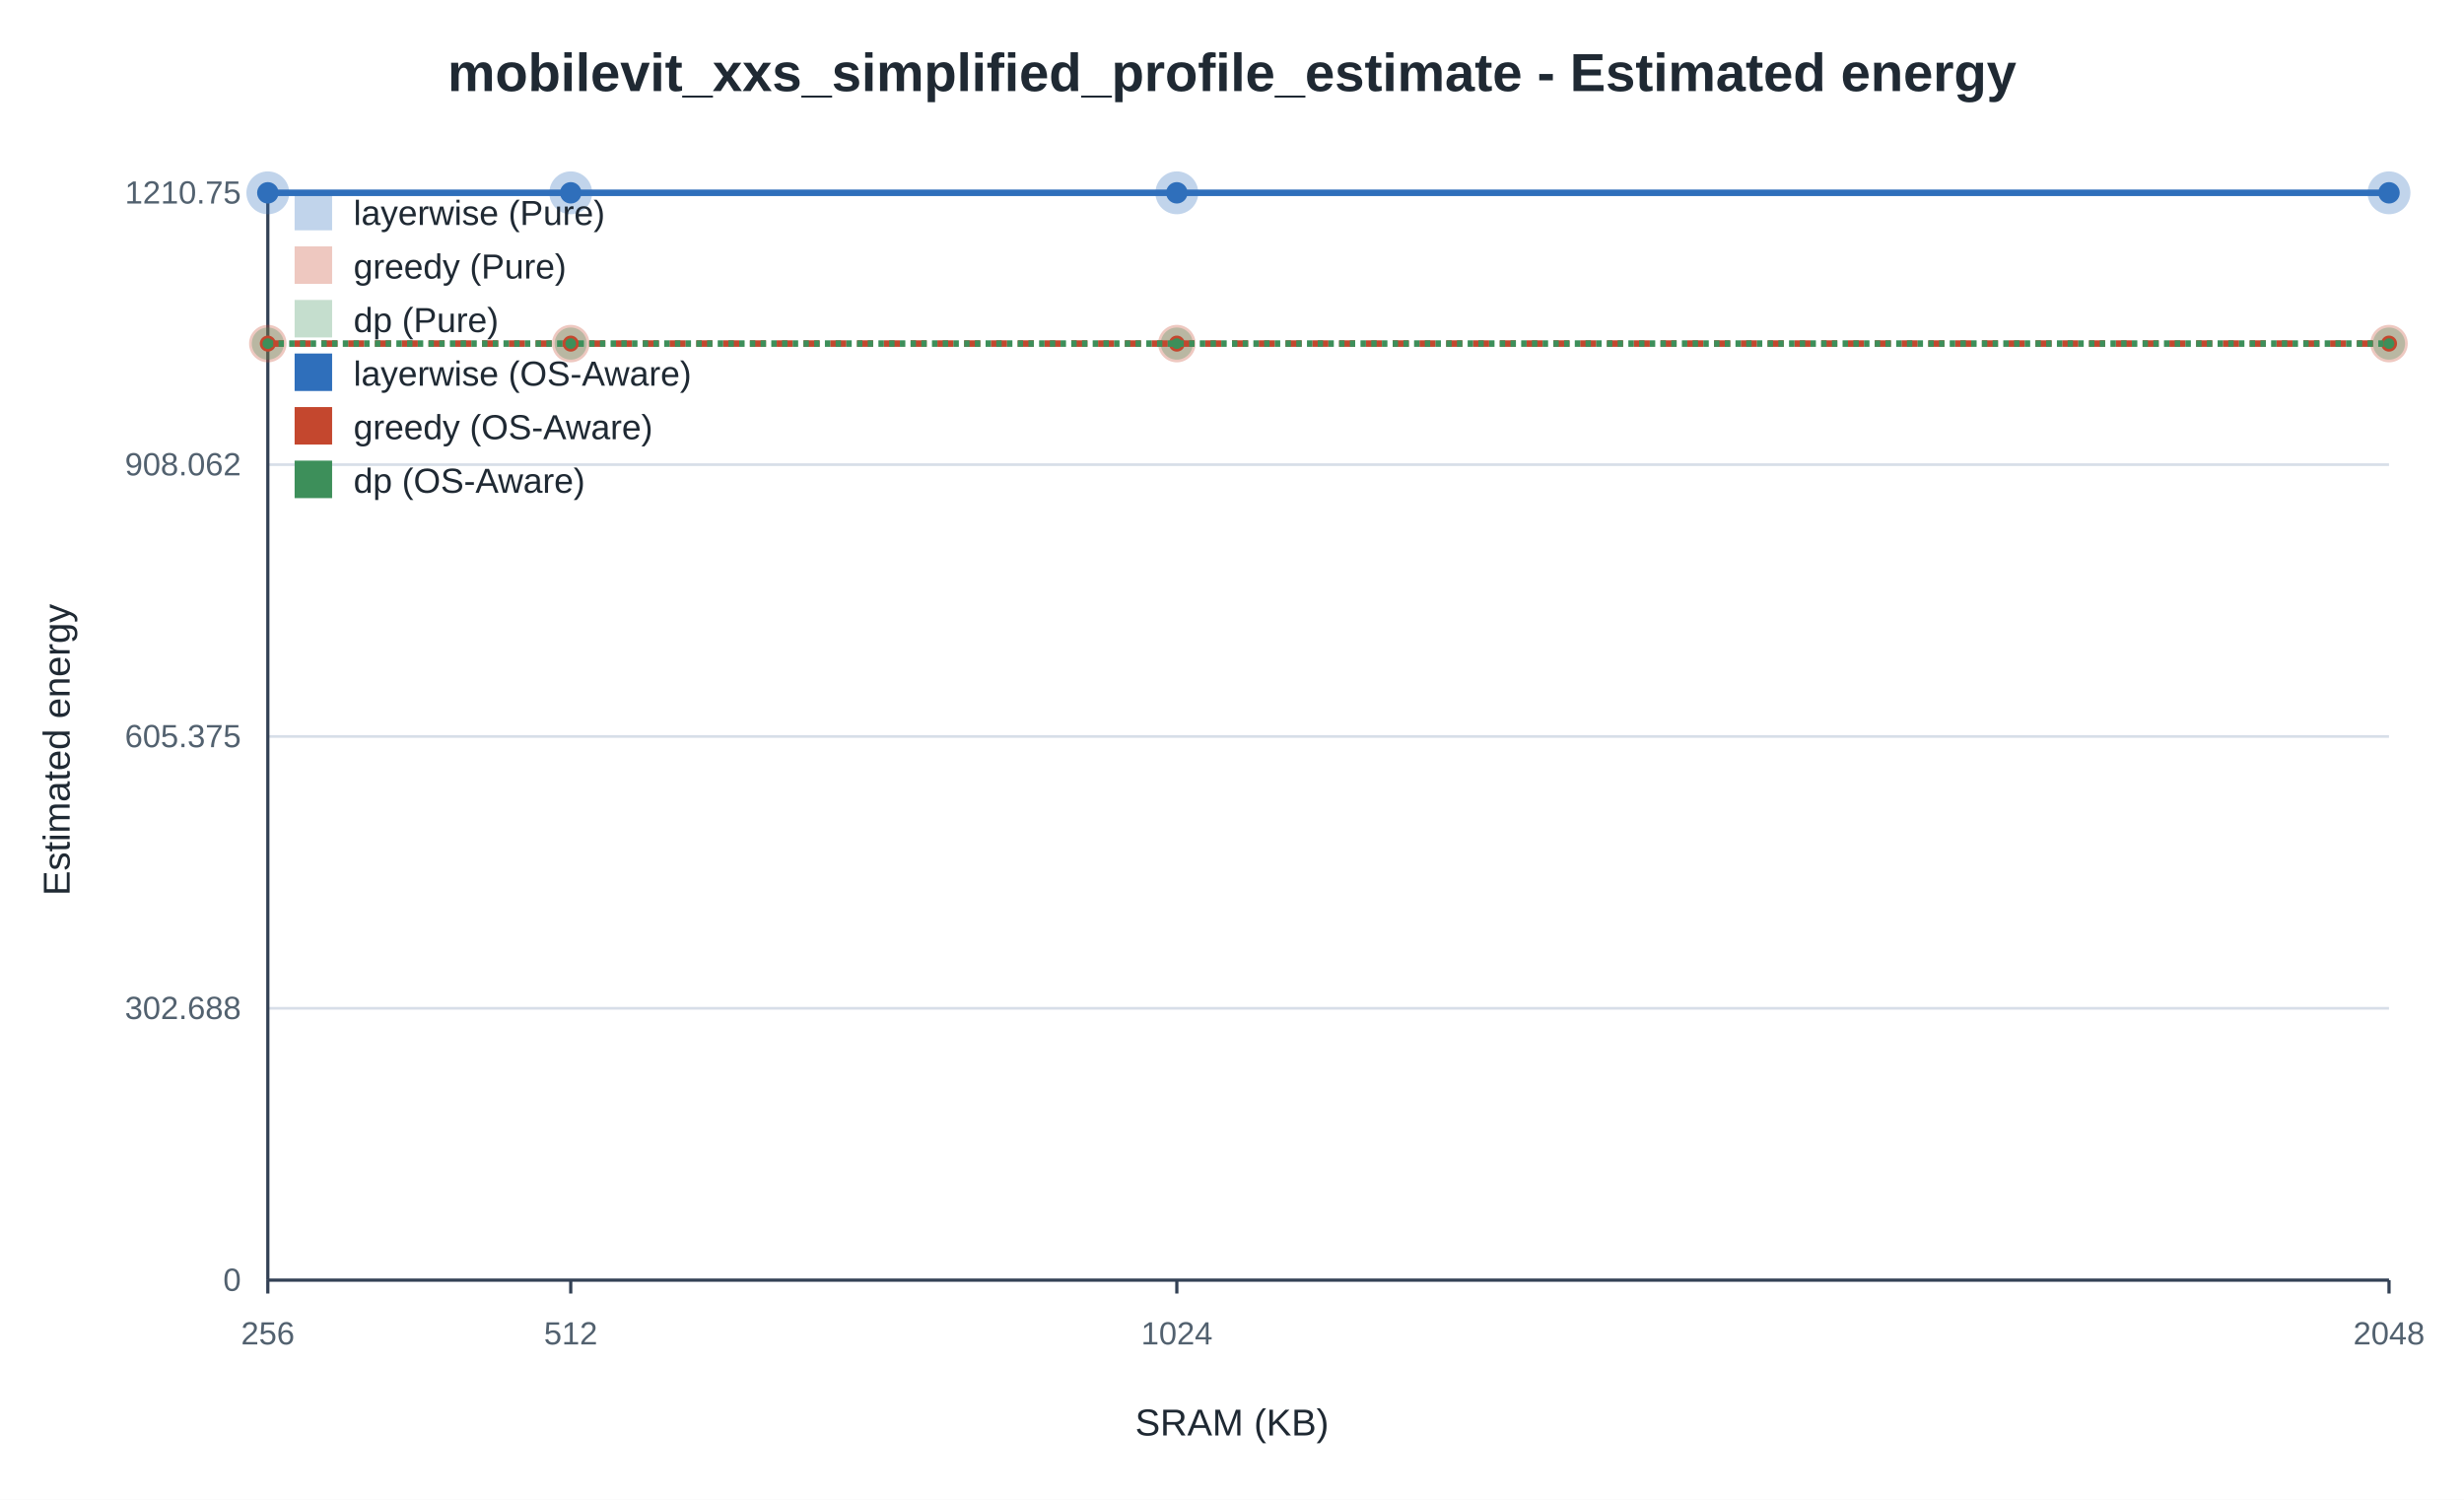
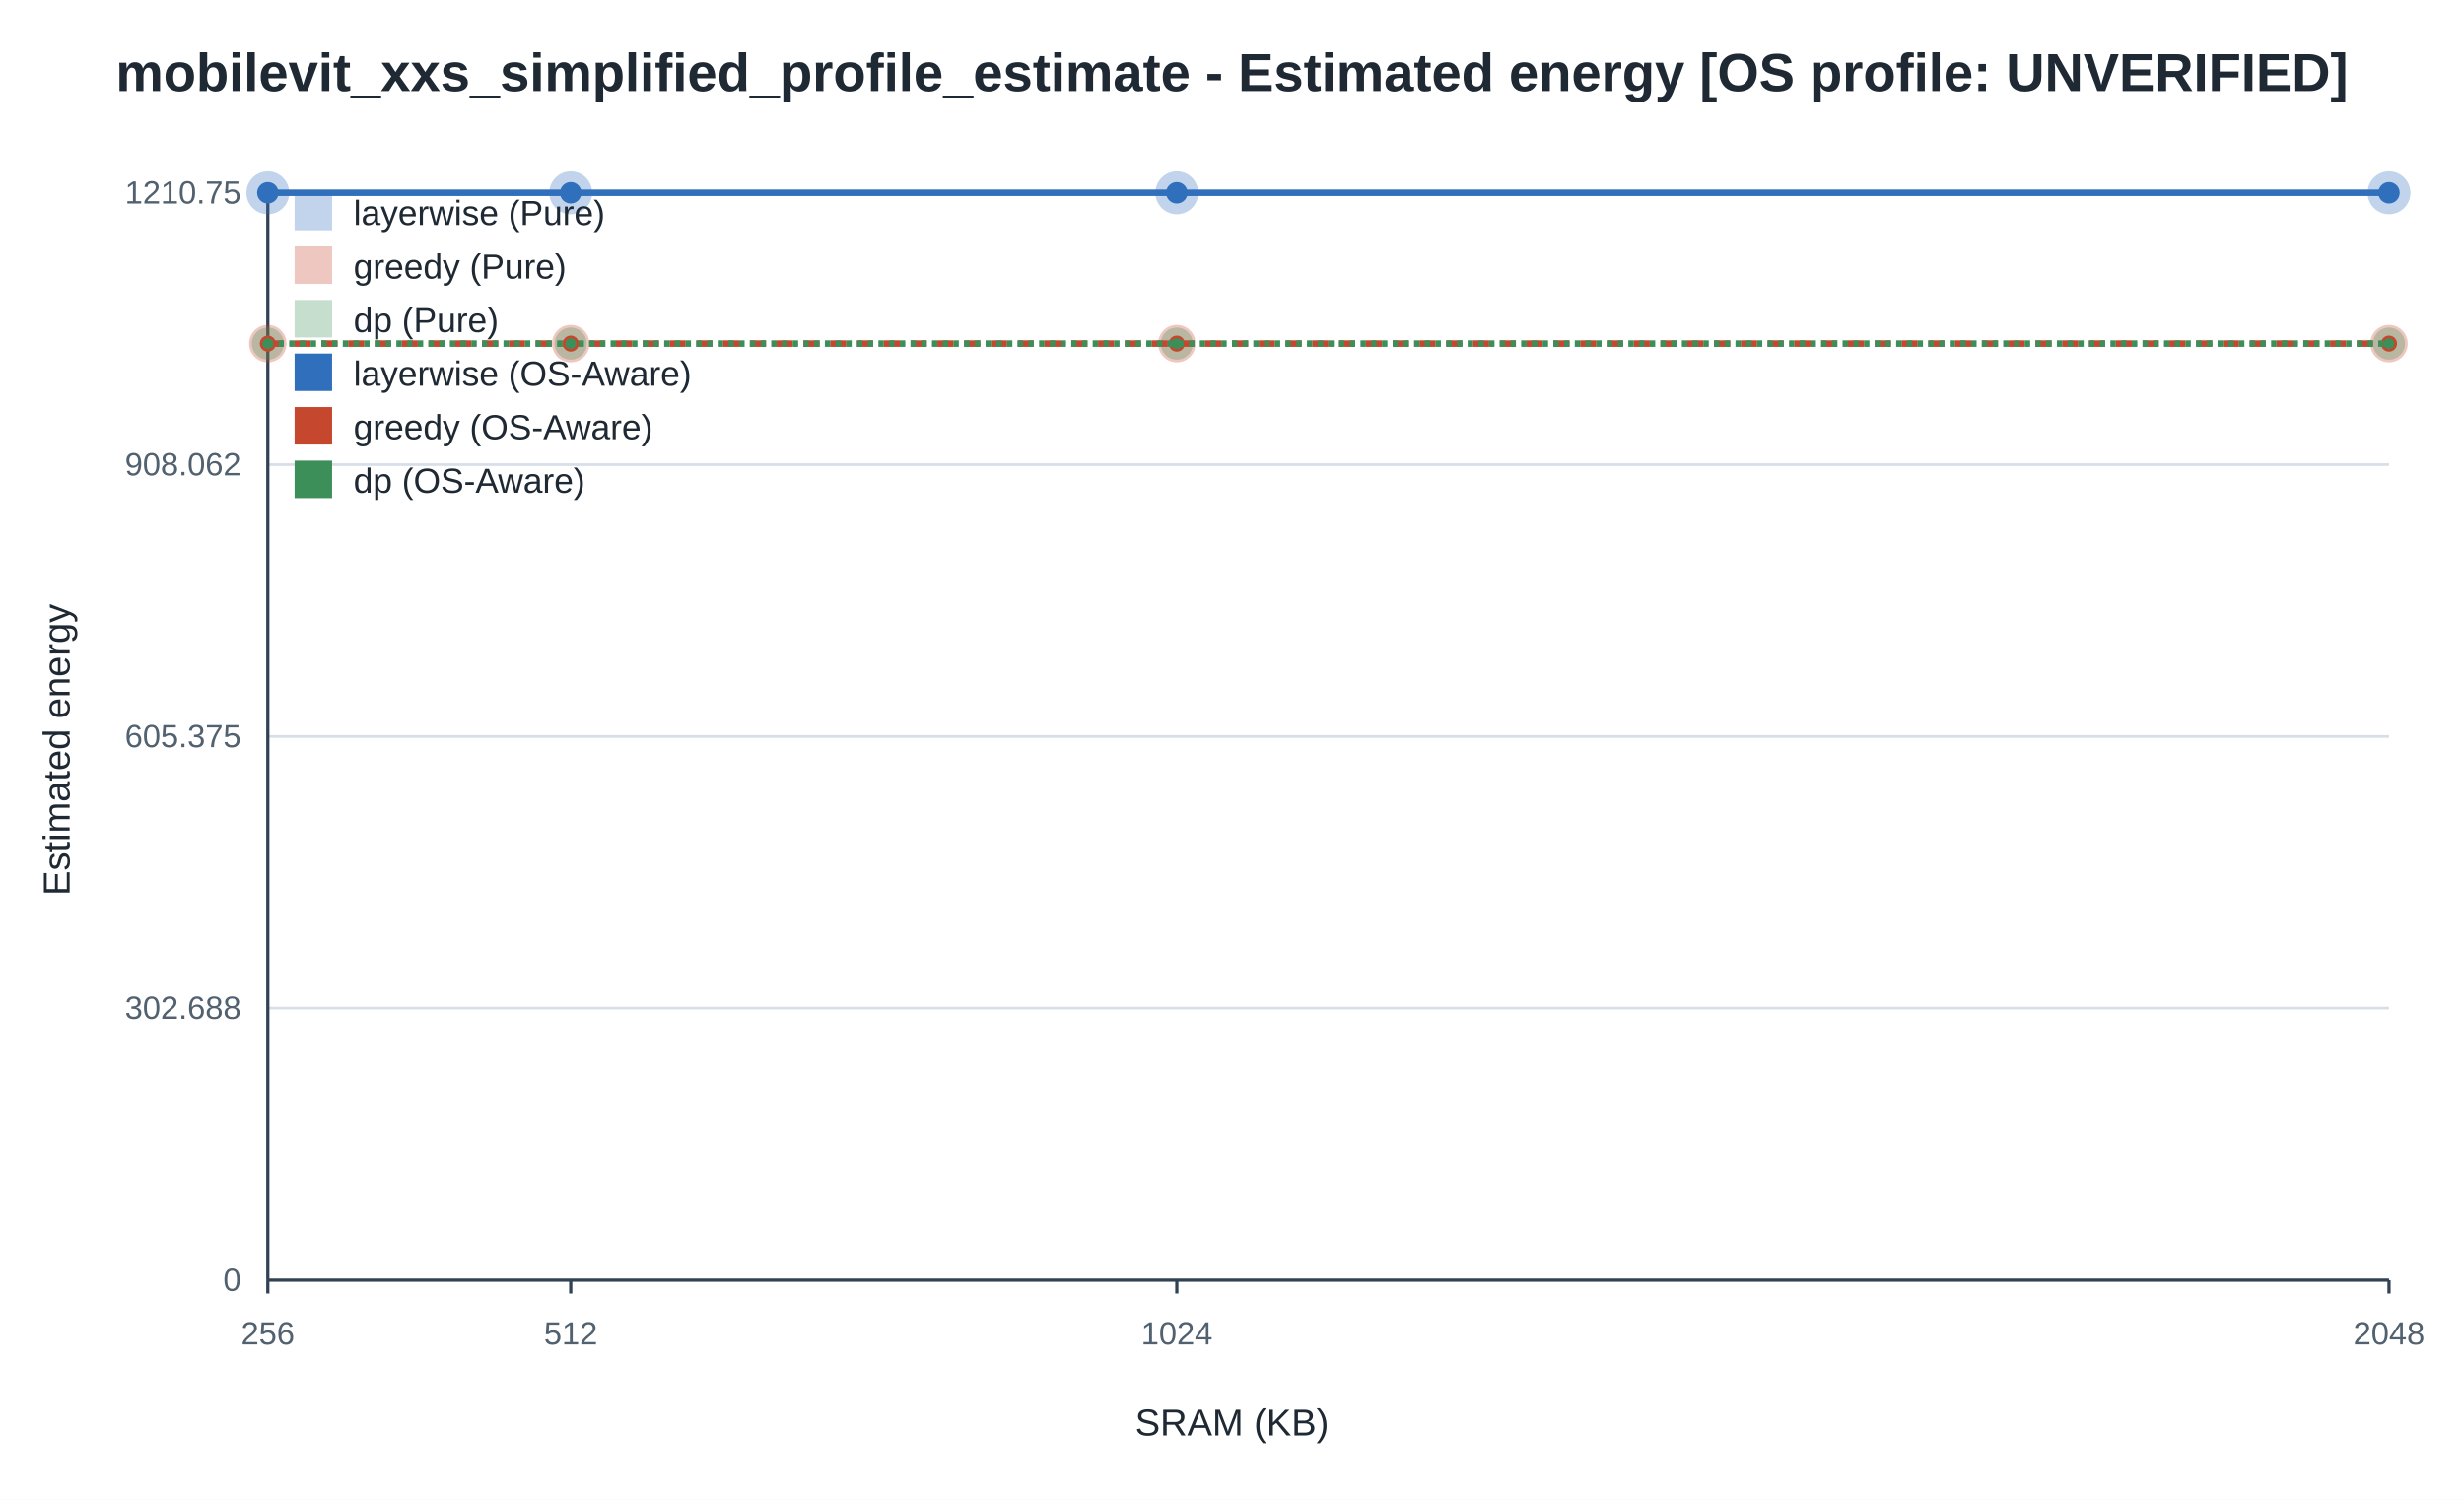
<svg xmlns="http://www.w3.org/2000/svg" width="920" height="560" viewBox="0 0 920 560">
  <style>text{font-family:Arial,sans-serif;fill:#1f2933}.axis{stroke:#334155;stroke-width:1.2}.grid{stroke:#d7dee8;stroke-width:1}.label{font-size:14px}.tick{font-size:12px;fill:#52616f}.title{font-size:20px;font-weight:700}.legend{font-size:13px}</style>
  <rect x="0" y="0" width="920" height="560" fill="#ffffff" />
-   <text class="title" x="460.0" y="34" text-anchor="middle">mobilevit_xxs_simplified_profile_estimate - Estimated energy</text>
+   <text class="title" x="460.0" y="34" text-anchor="middle">mobilevit_xxs_simplified_profile_estimate - Estimated energy [OS profile: UNVERIFIED]</text>
  <line class="grid" x1="100" y1="478.0" x2="892" y2="478.0" />
  <text class="tick" x="90" y="482.0" text-anchor="end">0</text>
  <line class="grid" x1="100" y1="376.5" x2="892" y2="376.5" />
  <text class="tick" x="90" y="380.5" text-anchor="end">302.688</text>
  <line class="grid" x1="100" y1="275.0" x2="892" y2="275.0" />
  <text class="tick" x="90" y="279.0" text-anchor="end">605.375</text>
  <line class="grid" x1="100" y1="173.5" x2="892" y2="173.5" />
  <text class="tick" x="90" y="177.5" text-anchor="end">908.062</text>
  <line class="grid" x1="100" y1="72.0" x2="892" y2="72.0" />
  <text class="tick" x="90" y="76.0" text-anchor="end">1210.75</text>
  <line class="axis" x1="100" y1="478" x2="892" y2="478" />
  <line class="axis" x1="100" y1="72" x2="100" y2="478" />
  <line class="axis" x1="100.0" y1="478" x2="100.0" y2="483" />
  <text class="tick" x="100.0" y="502" text-anchor="middle">256</text>
  <line class="axis" x1="213.1" y1="478" x2="213.1" y2="483" />
  <text class="tick" x="213.1" y="502" text-anchor="middle">512</text>
  <line class="axis" x1="439.4" y1="478" x2="439.4" y2="483" />
  <text class="tick" x="439.4" y="502" text-anchor="middle">1024</text>
  <line class="axis" x1="892.0" y1="478" x2="892.0" y2="483" />
  <text class="tick" x="892.0" y="502" text-anchor="middle">2048</text>
  <polyline fill="none" stroke="#2f6fbb" stroke-width="2.4" stroke-opacity="0.3" points="100.0,72.0 213.1,72.0 439.4,72.0 892.0,72.0" />
  <circle cx="100.0" cy="72.0" r="8" fill="#2f6fbb" fill-opacity="0.3" />
  <circle cx="213.1" cy="72.0" r="8" fill="#2f6fbb" fill-opacity="0.3" />
  <circle cx="439.4" cy="72.0" r="8" fill="#2f6fbb" fill-opacity="0.3" />
  <circle cx="892.0" cy="72.0" r="8" fill="#2f6fbb" fill-opacity="0.3" />
  <polyline fill="none" stroke="#c4472e" stroke-width="2.4" stroke-opacity="0.3" stroke-dasharray="6,4" points="100.0,128.3 213.1,128.3 439.4,128.3 892.0,128.3" />
  <circle cx="100.0" cy="128.3" r="7" fill="#c4472e" fill-opacity="0.3" />
  <circle cx="213.1" cy="128.3" r="7" fill="#c4472e" fill-opacity="0.3" />
  <circle cx="439.4" cy="128.3" r="7" fill="#c4472e" fill-opacity="0.3" />
  <circle cx="892.0" cy="128.3" r="7" fill="#c4472e" fill-opacity="0.3" />
  <polyline fill="none" stroke="#3d8f5a" stroke-width="2.4" stroke-opacity="0.3" stroke-dasharray="2,2" points="100.0,128.3 213.1,128.3 439.4,128.3 892.0,128.3" />
  <circle cx="100.0" cy="128.3" r="6" fill="#3d8f5a" fill-opacity="0.3" />
  <circle cx="213.1" cy="128.3" r="6" fill="#3d8f5a" fill-opacity="0.3" />
  <circle cx="439.4" cy="128.3" r="6" fill="#3d8f5a" fill-opacity="0.3" />
  <circle cx="892.0" cy="128.3" r="6" fill="#3d8f5a" fill-opacity="0.3" />
  <polyline fill="none" stroke="#2f6fbb" stroke-width="2.4" stroke-opacity="1.0" points="100.0,72.0 213.1,72.0 439.4,72.0 892.0,72.0" />
  <circle cx="100.0" cy="72.0" r="4" fill="#2f6fbb" fill-opacity="1.0" />
  <circle cx="213.1" cy="72.0" r="4" fill="#2f6fbb" fill-opacity="1.0" />
  <circle cx="439.4" cy="72.0" r="4" fill="#2f6fbb" fill-opacity="1.0" />
  <circle cx="892.0" cy="72.0" r="4" fill="#2f6fbb" fill-opacity="1.0" />
  <polyline fill="none" stroke="#c4472e" stroke-width="2.4" stroke-opacity="1.0" stroke-dasharray="6,4" points="100.0,128.3 213.1,128.3 439.4,128.3 892.0,128.3" />
  <circle cx="100.0" cy="128.3" r="3" fill="#c4472e" fill-opacity="1.0" />
  <circle cx="213.1" cy="128.3" r="3" fill="#c4472e" fill-opacity="1.0" />
  <circle cx="439.4" cy="128.3" r="3" fill="#c4472e" fill-opacity="1.0" />
  <circle cx="892.0" cy="128.3" r="3" fill="#c4472e" fill-opacity="1.0" />
  <polyline fill="none" stroke="#3d8f5a" stroke-width="2.4" stroke-opacity="1.0" stroke-dasharray="2,2" points="100.0,128.3 213.1,128.3 439.4,128.3 892.0,128.3" />
  <circle cx="100.0" cy="128.3" r="2" fill="#3d8f5a" fill-opacity="1.0" />
  <circle cx="213.1" cy="128.3" r="2" fill="#3d8f5a" fill-opacity="1.0" />
  <circle cx="439.4" cy="128.3" r="2" fill="#3d8f5a" fill-opacity="1.0" />
  <circle cx="892.0" cy="128.3" r="2" fill="#3d8f5a" fill-opacity="1.0" />
  <rect x="110" y="72" width="14" height="14" fill="#2f6fbb" fill-opacity="0.3" />
  <text class="legend" x="132" y="84">layerwise (Pure)</text>
  <rect x="110" y="92" width="14" height="14" fill="#c4472e" fill-opacity="0.3" />
  <text class="legend" x="132" y="104">greedy (Pure)</text>
  <rect x="110" y="112" width="14" height="14" fill="#3d8f5a" fill-opacity="0.3" />
  <text class="legend" x="132" y="124">dp (Pure)</text>
  <rect x="110" y="132" width="14" height="14" fill="#2f6fbb" fill-opacity="1.0" />
  <text class="legend" x="132" y="144">layerwise (OS-Aware)</text>
  <rect x="110" y="152" width="14" height="14" fill="#c4472e" fill-opacity="1.0" />
  <text class="legend" x="132" y="164">greedy (OS-Aware)</text>
  <rect x="110" y="172" width="14" height="14" fill="#3d8f5a" fill-opacity="1.0" />
  <text class="legend" x="132" y="184">dp (OS-Aware)</text>
  <text class="label" x="460.0" y="536" text-anchor="middle">SRAM (KB)</text>
  <text class="label" transform="translate(26 280.0) rotate(-90)" text-anchor="middle">Estimated energy</text>
</svg>
